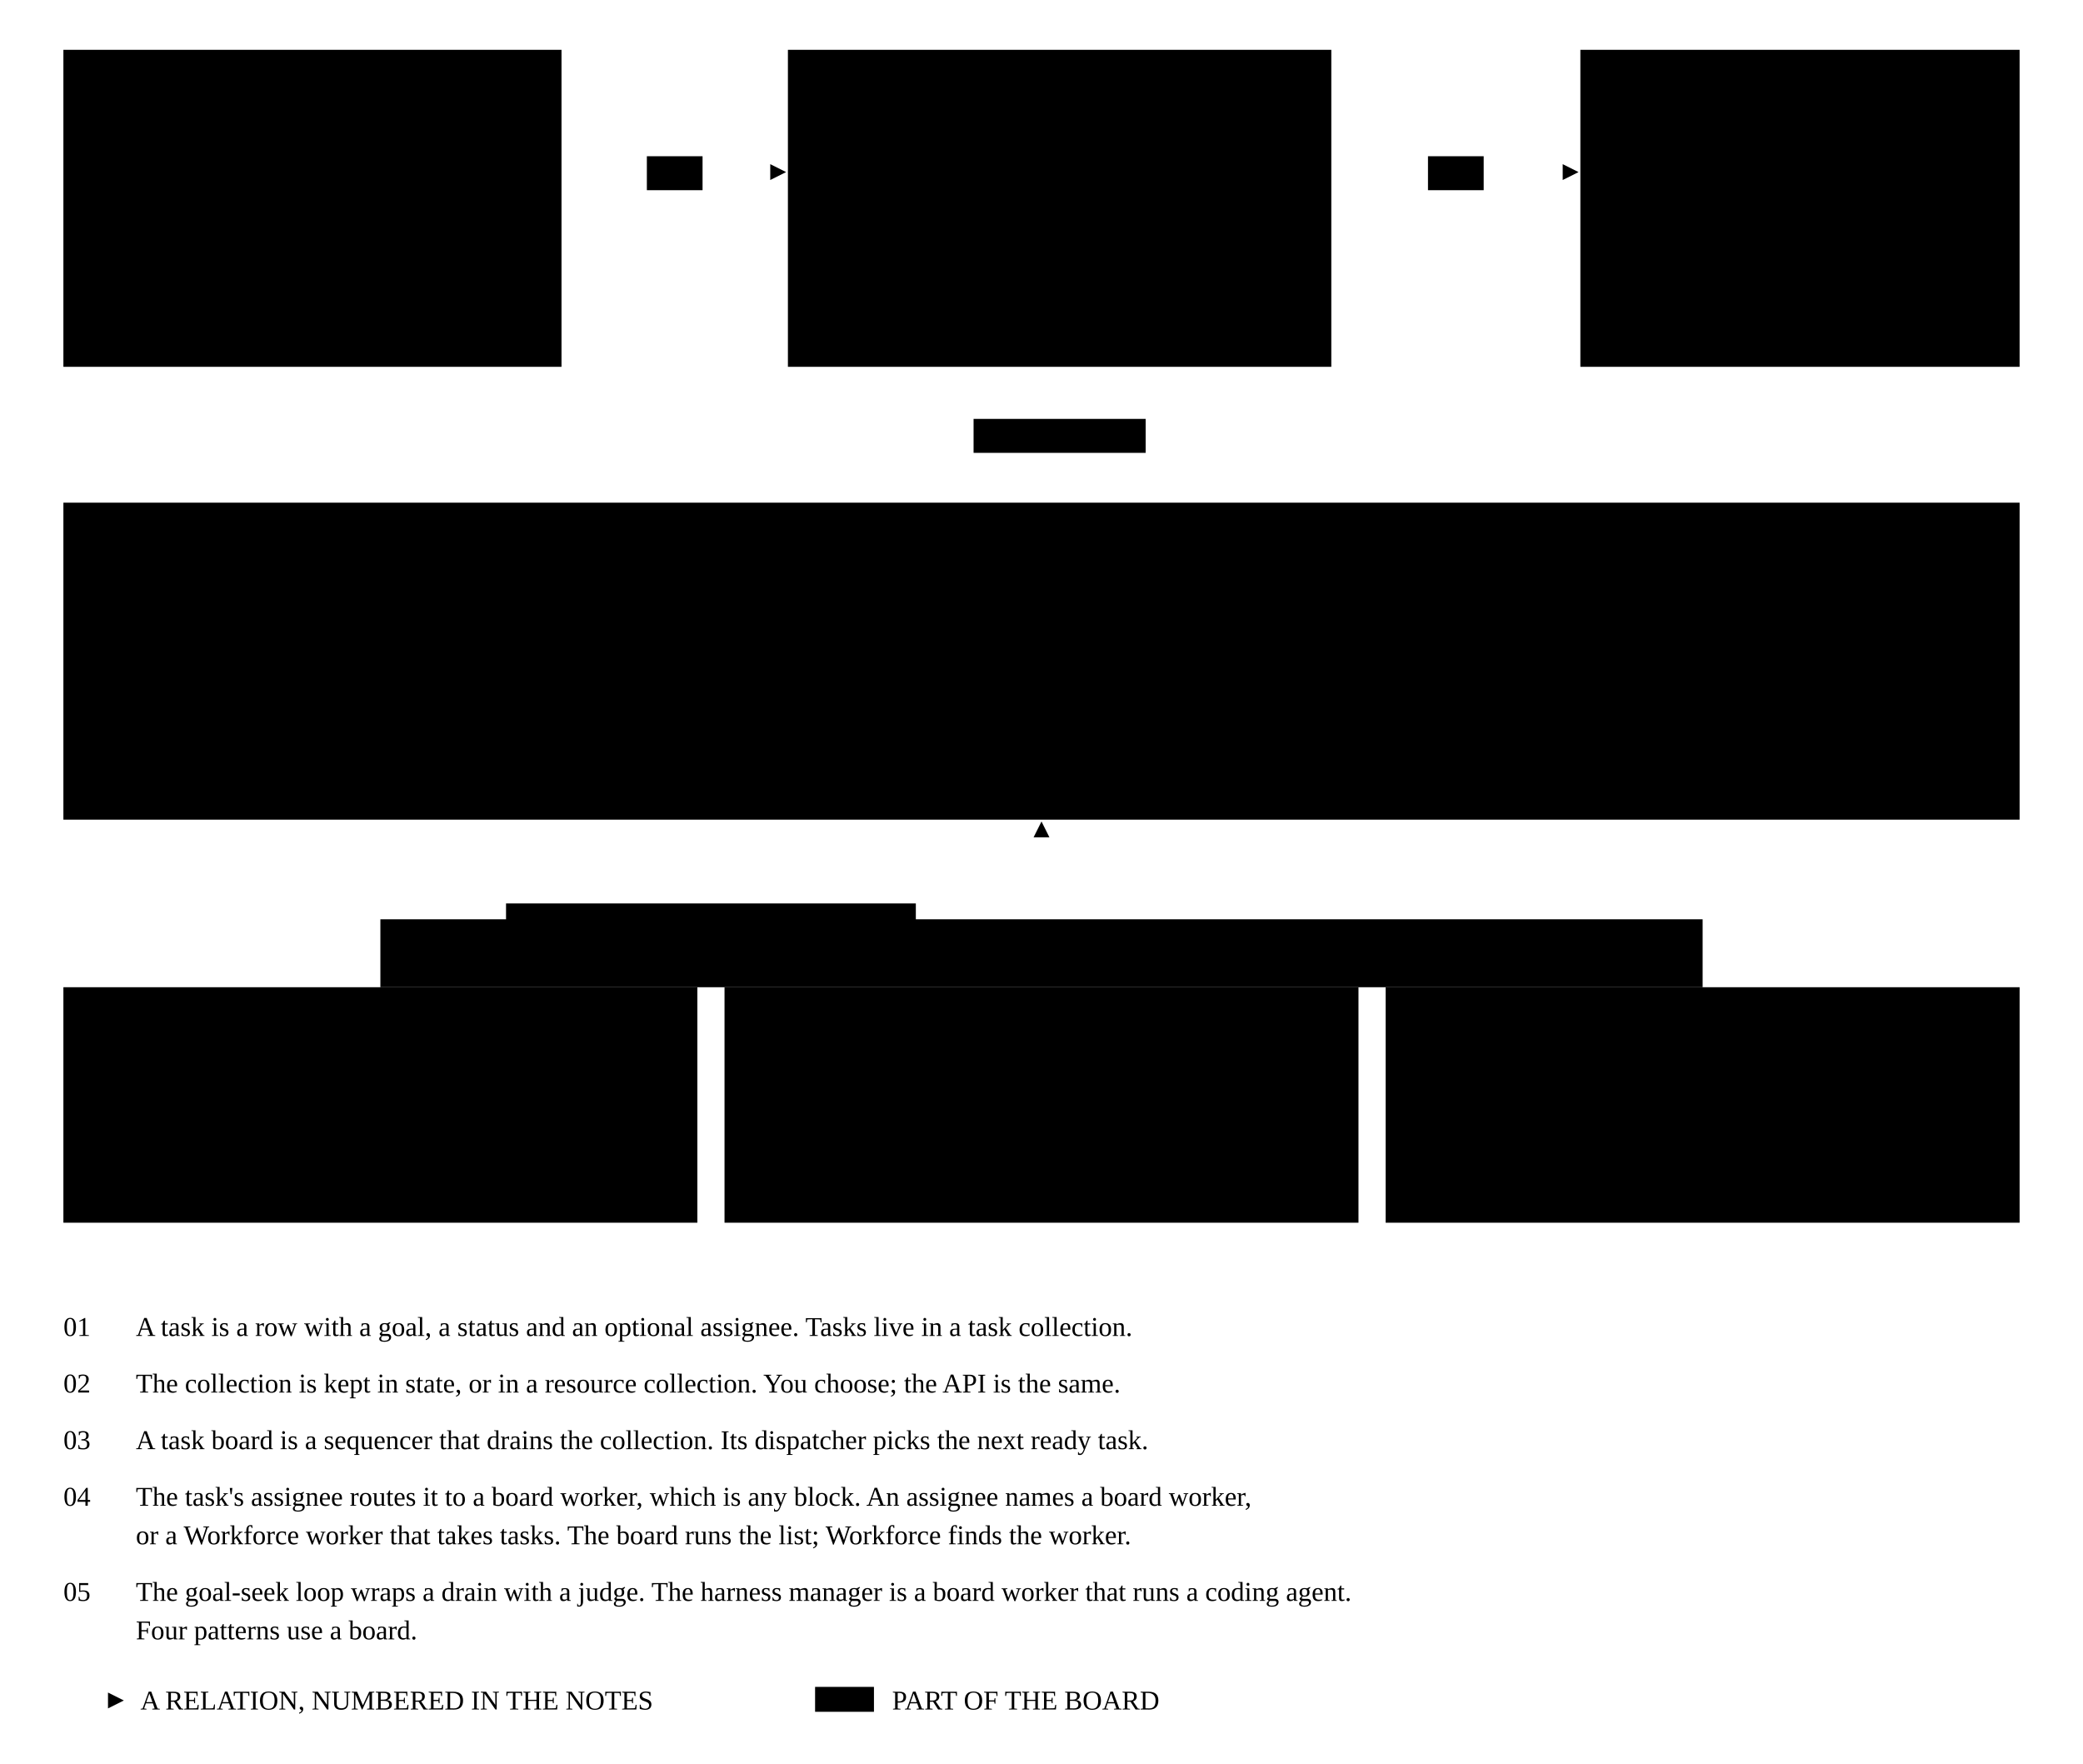
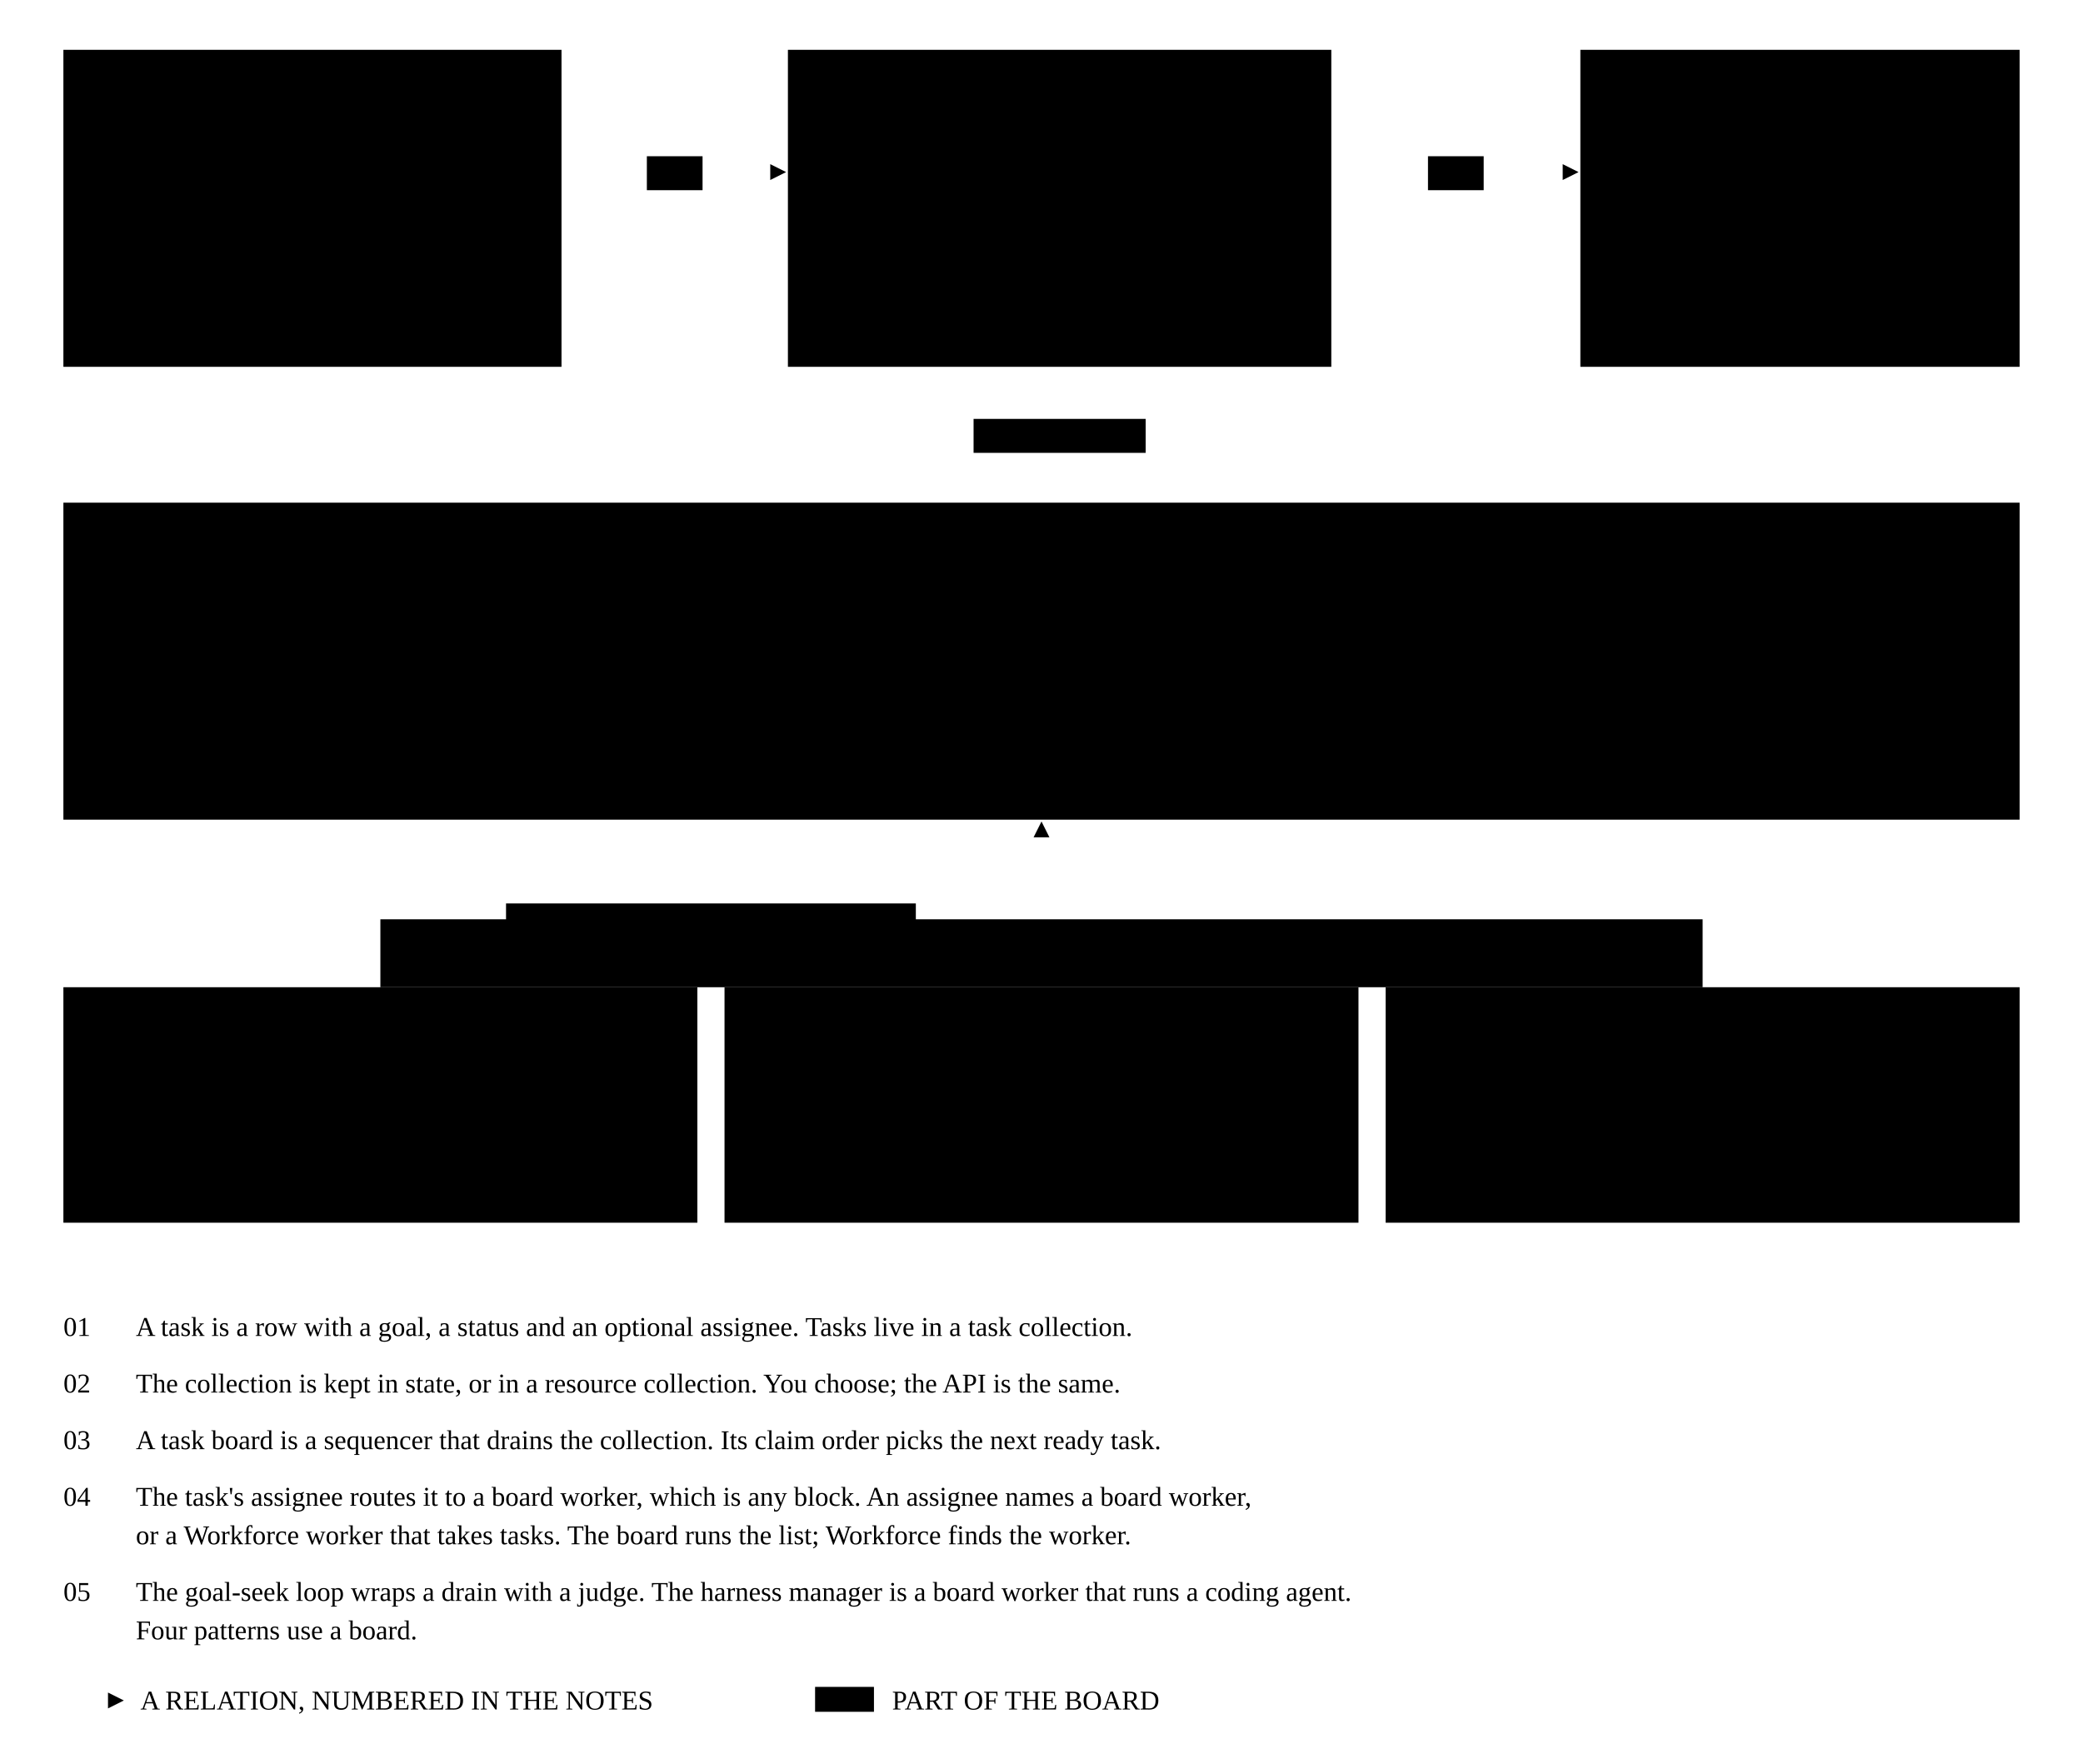
<svg xmlns="http://www.w3.org/2000/svg" viewBox="0 34 920 779">
  <defs>
    <marker id="ah" viewBox="0 0 10 10" refX="9" refY="5" markerWidth="7" markerHeight="7" orient="auto-start-reverse">
      <path class="ink" d="M0,0 L10,5 L0,10 z" />
    </marker>
  </defs>
  <rect class="solid" x="28" y="56" width="220" height="140" />
  <text class="nm" x="40" y="84">Task</text>
  <text class="t" x="40" y="106">A goal, a status,</text>
  <text class="t" x="40" y="122">dependencies, an optional</text>
  <text class="t" x="40" y="138">assignee, input and output.</text>
  <text class="c" x="40" y="162">pending · in_progress</text>
  <text class="c" x="40" y="180">held · completed …</text>
  <rect class="solid" x="348" y="56" width="240" height="140" />
  <text class="nm" x="360" y="84">Task collection</text>
  <text class="t" x="360" y="106">One API: add, claim,</text>
  <text class="t" x="360" y="122">complete, fail, hold,</text>
  <text class="t" x="360" y="138">whichever store backs it.</text>
  <rect class="solid" x="698" y="56" width="194" height="140" />
  <text class="lb" x="710" y="80">KEPT IN · YOU CHOOSE</text>
  <text class="t" x="710" y="106">State</text>
  <text class="lb" x="710" y="128">OR</text>
  <text class="t" x="710" y="150">A resource collection</text>
  <line class="ln" x1="249.5" y1="110" x2="346.5" y2="110" marker-end="url(#ah)" />
  <rect class="ground" x="285.7" y="103" width="24.6" height="15" />
  <text class="plate" x="298" y="114" text-anchor="middle">01</text>
  <line class="ln" x1="589.5" y1="110" x2="696.5" y2="110" marker-end="url(#ah)" />
  <rect class="ground" x="630.7" y="103" width="24.6" height="15" />
  <text class="plate" x="643" y="114" text-anchor="middle">02</text>
  <rect class="solid" x="28" y="256" width="864" height="140" />
  <text class="nm" x="40" y="284">Task board</text>
  <text class="sub" x="40" y="302">a sequencer that drains the collection</text>
  <text class="c" x="40" y="326">taskBoard()</text>
  <rect class="thin" x="358" y="272" width="220" height="108" />
-   <text class="nm" x="370" y="296">Dispatcher</text>
+   <text class="nm" x="370" y="296">Claim order</text>
  <text class="t" x="370" y="318">Picks the next ready task:</text>
  <text class="t" x="370" y="334">topological (default),</text>
  <text class="t" x="370" y="350">fifo, priority, or one</text>
  <text class="t" x="370" y="366">you pass in.</text>
  <rect class="thin" x="660" y="272" width="220" height="108" />
  <text class="nm" x="672" y="296">Board worker</text>
  <text class="t" x="672" y="318">Any block. Runs one</text>
  <text class="t" x="672" y="334">claimed task.</text>
  <text class="t" x="672" y="358">The assignee picks which.</text>
  <line class="ln" x1="468" y1="197.5" x2="468" y2="270.5" marker-end="url(#ah)" />
  <rect class="ground" x="430" y="219" width="76" height="15" />
  <text class="plate" x="468" y="230" text-anchor="middle">03 DRAINS</text>
  <line class="ln" x1="579.5" y1="326" x2="658.5" y2="326" marker-end="url(#ah)" />
  <rect class="ground" x="606.7" y="319" width="24.6" height="15" />
  <text class="plate" x="619" y="330" text-anchor="middle">04</text>
  <rect class="solid" x="28" y="470" width="280" height="104" />
  <text class="lb" x="40" y="494">ORCHESTRATION</text>
  <text class="nm" x="40" y="516">Goal-seek loop</text>
  <text class="t" x="40" y="538">Drains, asks a judge if the goal</text>
  <text class="t" x="40" y="554">is met, replans, drains again.</text>
  <rect class="solid" x="320" y="470" width="280" height="104" />
  <text class="lb" x="332" y="494">HARNESS-MANAGER</text>
  <text class="nm" x="332" y="516">Harness manager</text>
  <text class="t" x="332" y="538">A board worker: one task becomes</text>
  <text class="t" x="332" y="554">one supervised coding run.</text>
  <rect class="solid" x="612" y="470" width="280" height="104" />
  <text class="lb" x="624" y="494">PATTERNS</text>
  <text class="nm" x="624" y="516">Patterns</text>
  <text class="c" x="624" y="538">supervisor · planAndExecute</text>
  <text class="c" x="624" y="556">parallelTasks · eventActors</text>
  <path class="ln" d="M168 470 V440 H752 V470" />
  <line class="ln" x1="460" y1="470" x2="460" y2="397.5" marker-end="url(#ah)" />
  <rect class="ground" x="223.5" y="433" width="181" height="15" />
  <text class="plate" x="314" y="444" text-anchor="middle">05 BUILT ON A TASK BOARD</text>
  <line class="hi" x1="0" y1="598" x2="920" y2="598" />
  <text class="n" x="28" y="624">01</text>
  <text class="t" x="60" y="624">A task is a row with a goal, a status and an optional assignee. Tasks live in a task collection.</text>
  <text class="n" x="28" y="649">02</text>
  <text class="t" x="60" y="649">The collection is kept in state, or in a resource collection. You choose; the API is the same.</text>
  <text class="n" x="28" y="674">03</text>
-   <text class="t" x="60" y="674">A task board is a sequencer that drains the collection. Its dispatcher picks the next ready task.</text>
+   <text class="t" x="60" y="674">A task board is a sequencer that drains the collection. Its claim order picks the next ready task.</text>
  <text class="n" x="28" y="699">04</text>
  <text class="t" x="60" y="699">The task's assignee routes it to a board worker, which is any block. An assignee names a board worker,</text>
  <text class="t" x="60" y="716">or a Workforce worker that takes tasks. The board runs the list; Workforce finds the worker.</text>
  <text class="n" x="28" y="741">05</text>
  <text class="t" x="60" y="741">The goal-seek loop wraps a drain with a judge. The harness manager is a board worker that runs a coding agent.</text>
  <text class="t" x="60" y="758">Four patterns use a board.</text>
  <line class="ln" x1="28" y1="785" x2="54" y2="785" marker-end="url(#ah)" />
  <text class="lb" x="62" y="789">A RELATION, NUMBERED IN THE NOTES</text>
  <rect class="thin" x="360" y="779" width="26" height="11" />
  <text class="lb" x="394" y="789">PART OF THE BOARD</text>
</svg>
